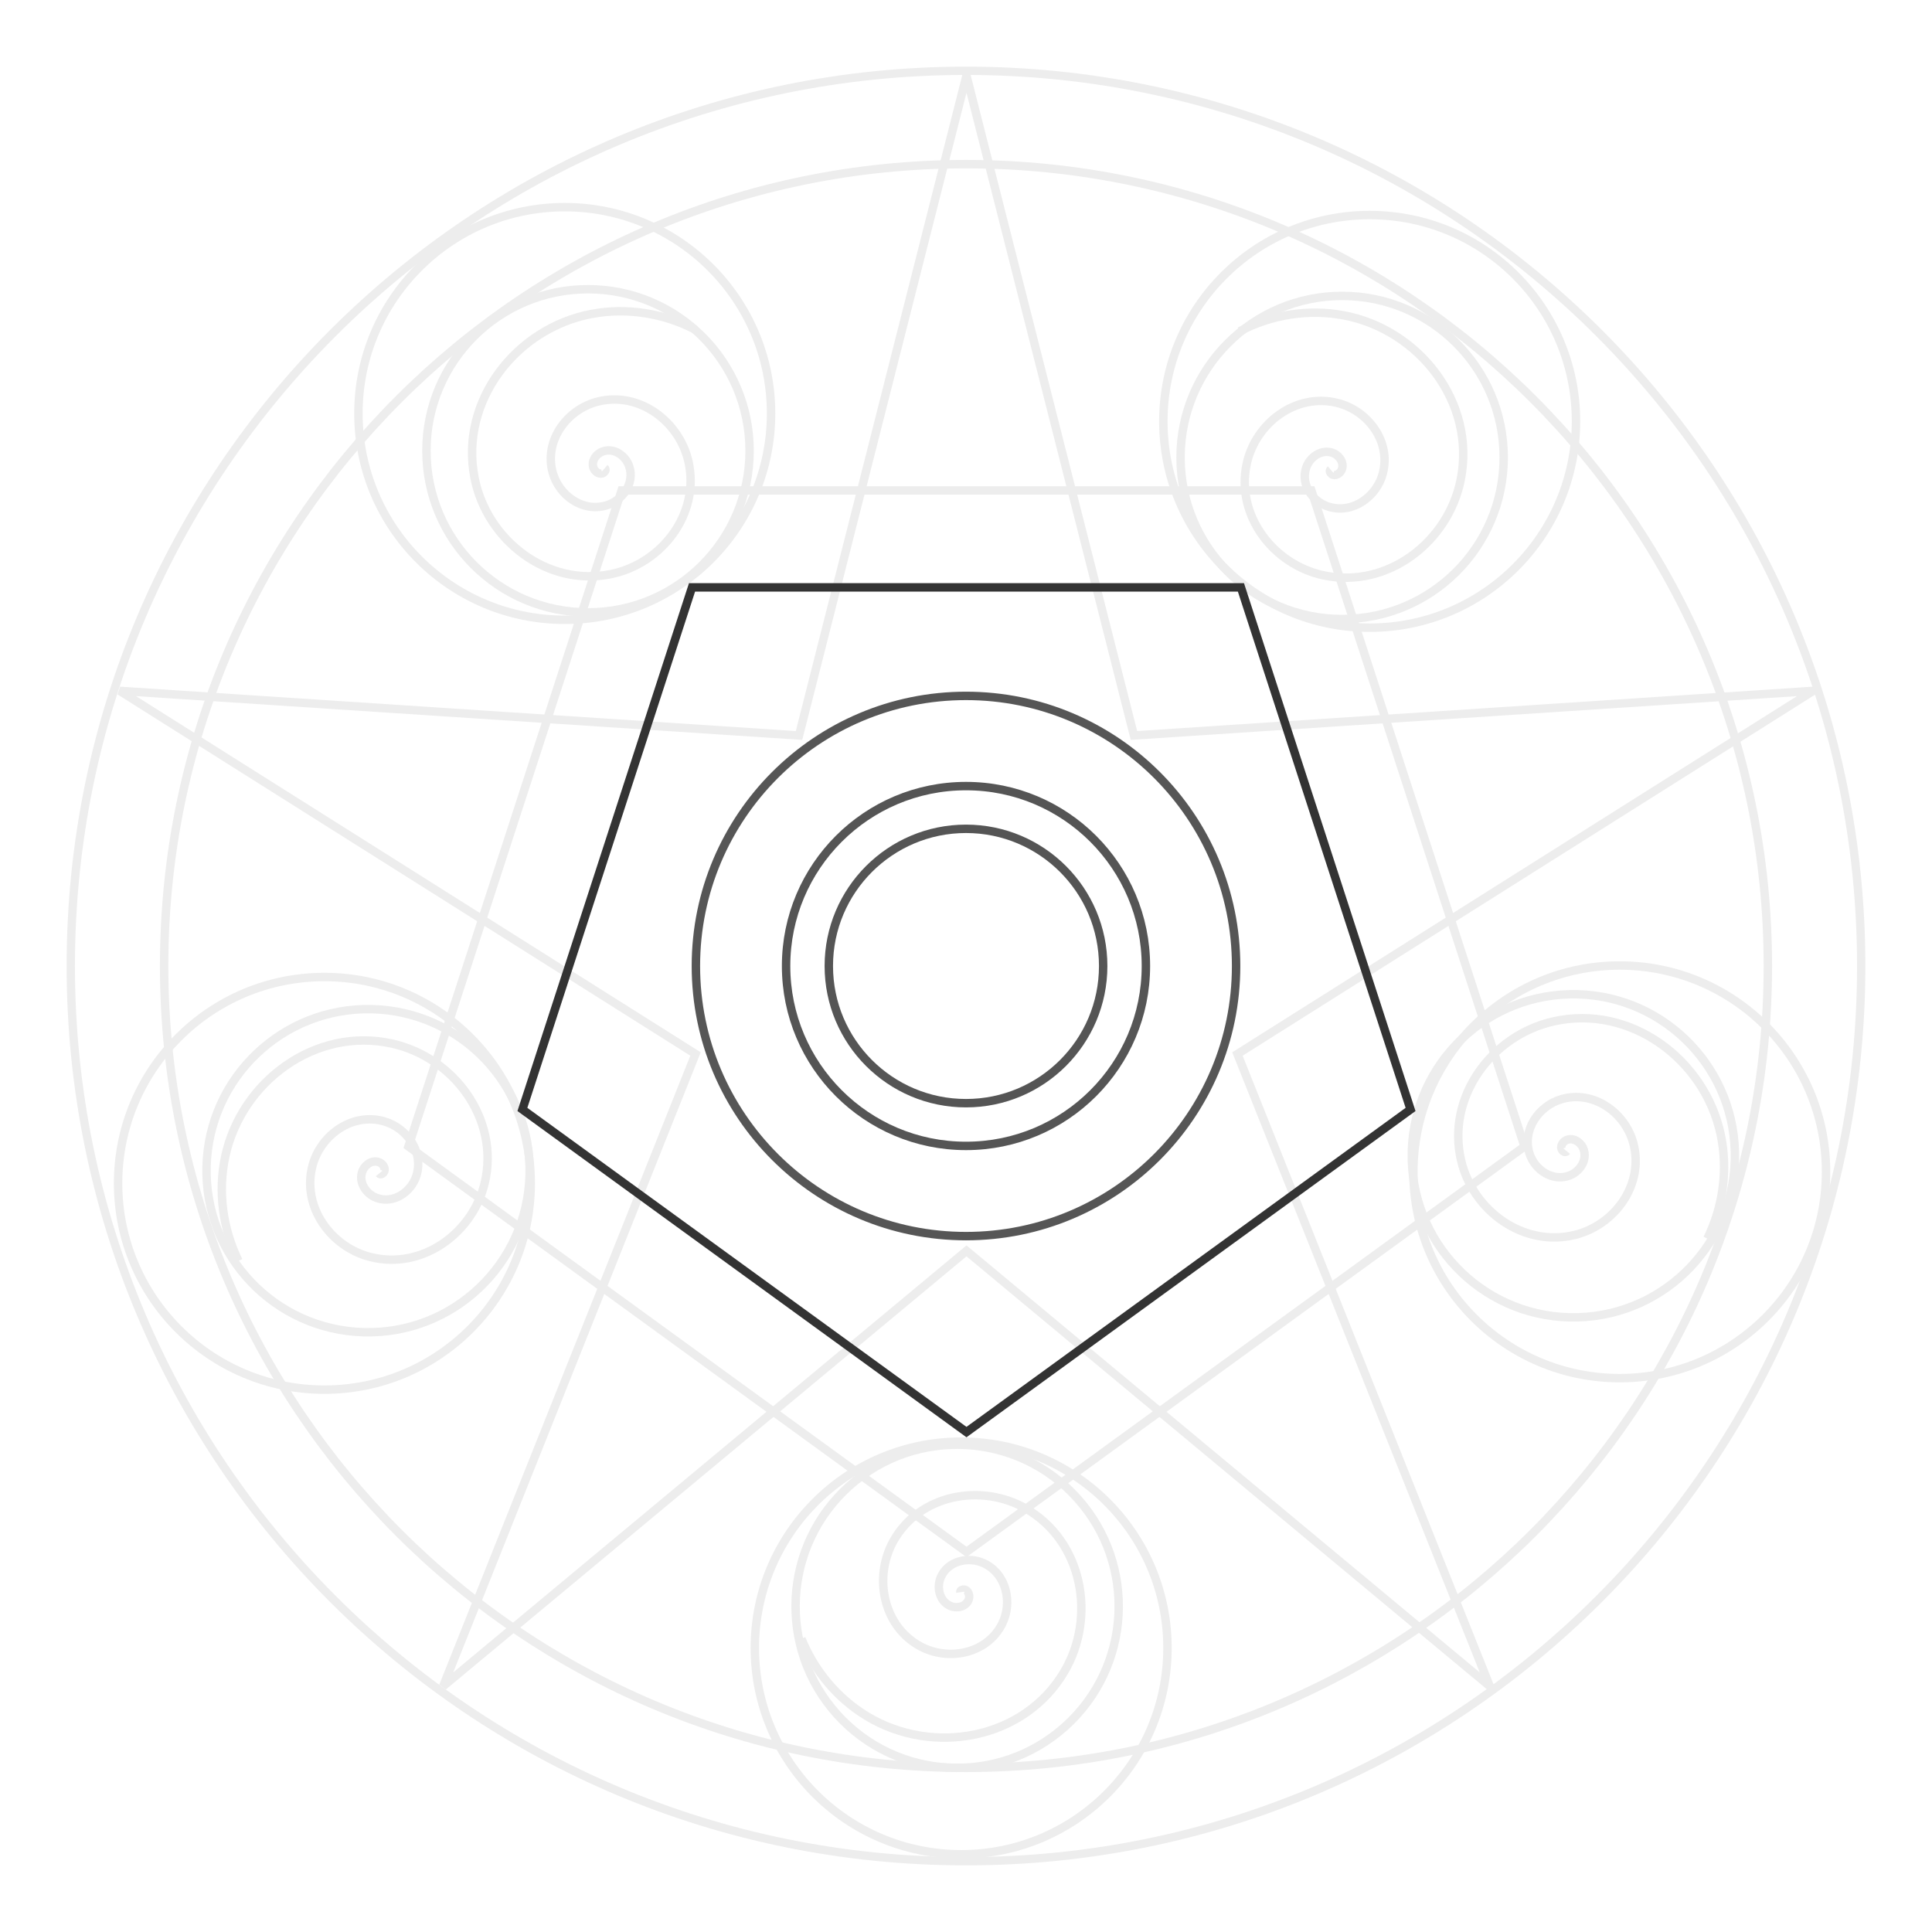
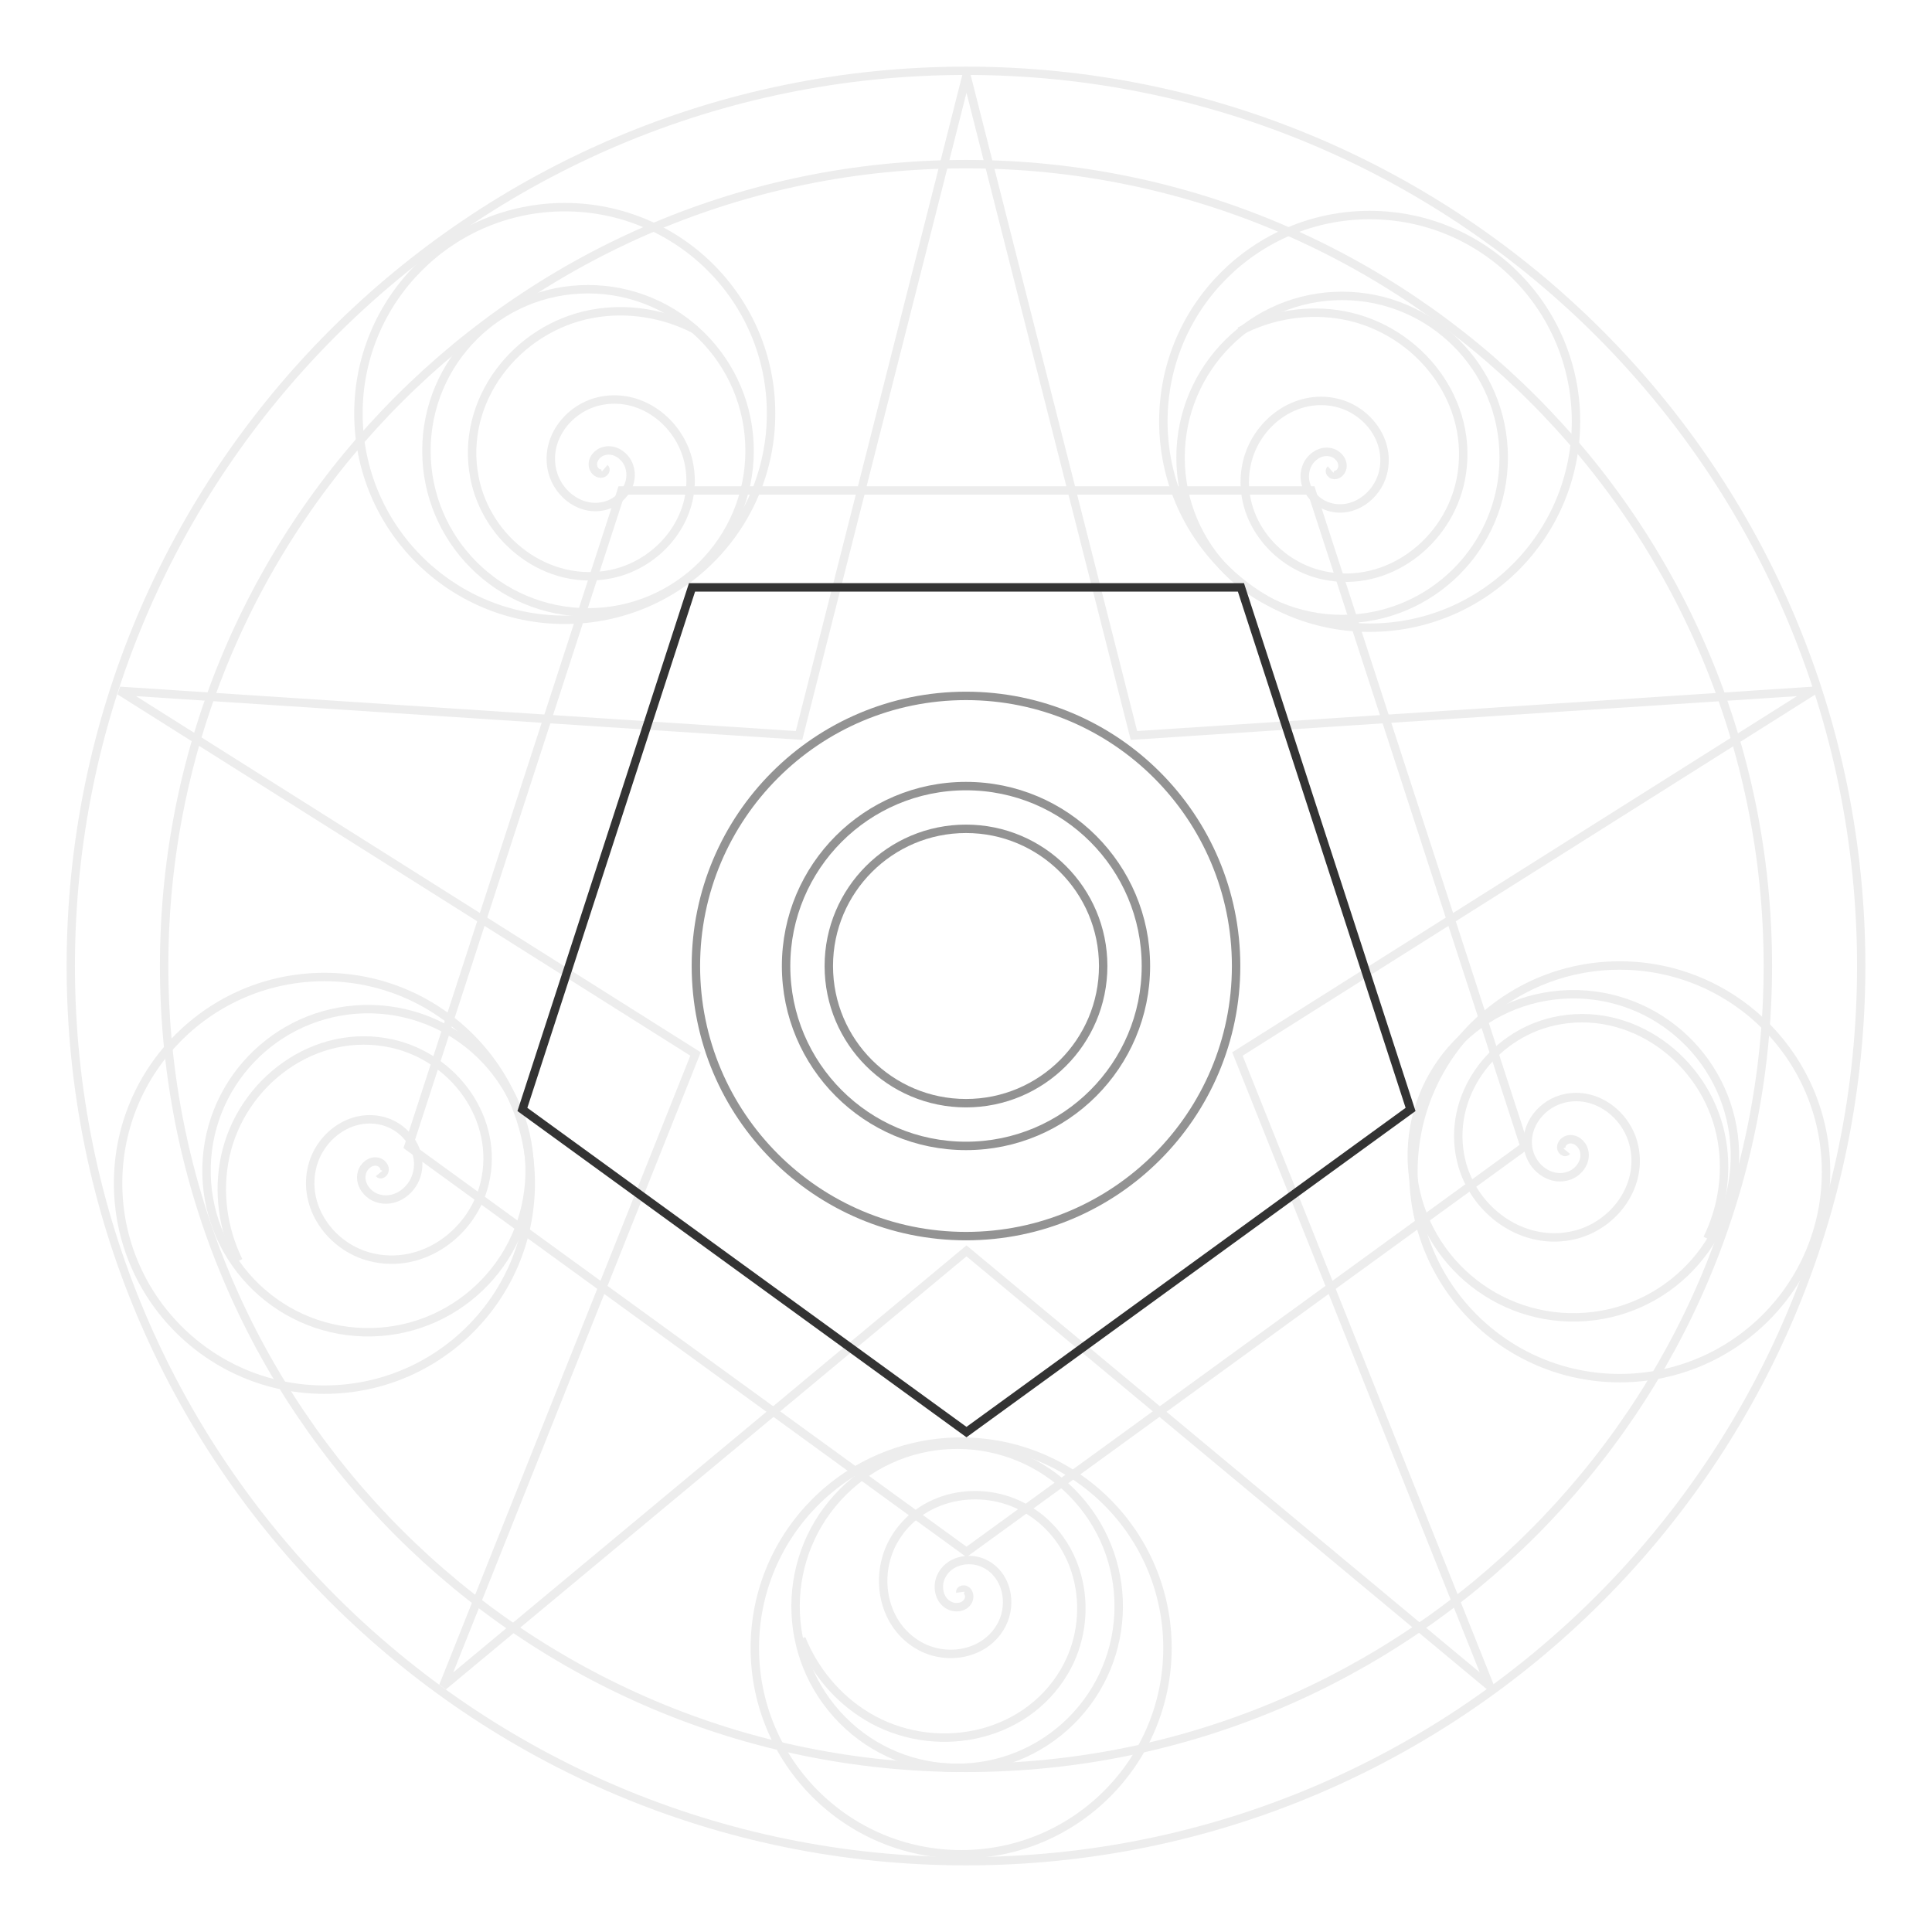
<svg xmlns="http://www.w3.org/2000/svg" width="128.206mm" height="128.206mm" viewBox="0 0 128.206 128.206" version="1.1" id="svg5">
  <defs id="defs2" />
  <g id="layer1" transform="translate(-76.20057,-11.56775)">
    <g id="g65351" transform="matrix(0.9852231,0,0,0.9852231,-64.83202,-39.31146)" style="display:inline">
      <text xml:space="preserve" style="font-size:11.091px;line-height:1.25;font-family:Mulish;-inkscape-font-specification:Mulish;display:inline;fill:#000000;stroke-width:0.567;stroke:#ededed;stroke-miterlimit:4;stroke-dasharray:none;stroke-opacity:1" x="168.747" y="35.308" id="text10227">
        <tspan id="tspan10225" style="fill:#000000;stroke-width:0.567;stroke:#ededed;stroke-miterlimit:4;stroke-dasharray:none;stroke-opacity:1" x="168.747" y="35.308"> </tspan>
      </text>
-       <circle style="display:inline;fill:none;stroke:#555555;stroke-width:0.567;stroke-miterlimit:4;stroke-dasharray:none;stroke-opacity:1" id="circle972" cx="208.212" cy="116.707" r="9.24" />
-       <circle style="display:inline;fill:none;stroke:#555555;stroke-width:0.567;stroke-miterlimit:4;stroke-dasharray:none;stroke-opacity:1" id="circle1162" cx="208.212" cy="116.707" r="12.118" />
-       <circle style="display:inline;fill:none;stroke:#555555;stroke-width:0.567;stroke-miterlimit:4;stroke-dasharray:none;stroke-opacity:0.992" id="circle1164" cx="208.212" cy="116.707" r="18.193" />
+       <circle style="display:inline;fill:none;stroke:#939393;stroke-width:0.567;stroke-miterlimit:4;stroke-dasharray:none;stroke-opacity:0.997" id="circle972" cx="208.212" cy="116.707" r="9.24" />
+       <circle style="display:inline;fill:none;stroke:#939393;stroke-width:0.567;stroke-miterlimit:4;stroke-dasharray:none;stroke-opacity:0.997" id="circle1162" cx="208.212" cy="116.707" r="12.118" />
+       <circle style="display:inline;fill:none;stroke:#939393;stroke-width:0.567;stroke-miterlimit:4;stroke-dasharray:none;stroke-opacity:0.997" id="circle1164" cx="208.212" cy="116.707" r="18.193" />
      <path style="display:inline;opacity:1;fill:none;stroke:#ededed;stroke-width:3.706;stroke-miterlimit:4;stroke-dasharray:none;stroke-opacity:1" id="path1274" transform="matrix(0.0695064,-0.136414,0.136414,0.0695064,111.2005,134.2923)" d="M 207.912,329.925 507.633,282.454 645.399,552.836 430.823,767.412 160.441,629.646 Z" />
      <circle style="display:inline;fill:none;stroke:#ededed;stroke-width:0.567;stroke-miterlimit:4;stroke-dasharray:none;stroke-opacity:1" id="circle2257" cx="135.713" cy="-245.786" r="10.883" transform="rotate(88.55933)" />
      <path style="display:inline;opacity:1;fill:none;fill-rule:evenodd;stroke:#ededed;stroke-width:3.789;stroke-miterlimit:4;stroke-dasharray:none;stroke-opacity:1" id="path2259" transform="matrix(-0.05402762,-0.1396673,0.1396673,-0.05402762,221.1301,175.2889)" d="m 220.763,282.644 c -0.448,-0.782 0.435,-1.59 1.124,-1.77 1.883,-0.493 3.392,1.38 3.591,3.067 0.407,3.454 -2.94,5.961 -6.105,6.071 -5.521,0.192 -9.332,-5.15 -9.232,-10.291 0.157,-8.1 8.035,-13.531 15.667,-13.093 11.207,0.643 18.579,11.615 17.668,22.265 -1.271,14.853 -15.906,24.496 -30.115,22.971 -19.05,-2.044 -31.297,-20.925 -29.016,-39.242 2.965,-23.806 26.684,-38.998 49.669,-35.813 29.129,4.036 47.612,33.196 43.373,61.415 -5.262,35.028 -40.472,57.151 -74.499,51.705 -15.924,-2.548 -30.663,-10.677 -41.58,-22.508" />
      <circle style="display:inline;fill:none;stroke:#ededed;stroke-width:0.567;stroke-miterlimit:4;stroke-dasharray:none;stroke-opacity:1" id="circle2261" cx="126.23" cy="171.167" r="10.883" transform="matrix(-0.02514173,0.9996839,0.9996839,0.02514173,0,0)" />
      <path style="display:inline;opacity:1;fill:none;fill-rule:evenodd;stroke:#ededed;stroke-width:3.789;stroke-miterlimit:4;stroke-dasharray:none;stroke-opacity:1" id="path2263" transform="matrix(0.05402762,-0.1396673,-0.1396673,-0.05402762,196.2286,176.7889)" d="m 220.763,282.644 c -0.448,-0.782 0.435,-1.59 1.124,-1.77 1.883,-0.493 3.392,1.38 3.591,3.067 0.407,3.454 -2.94,5.961 -6.105,6.071 -5.521,0.192 -9.332,-5.15 -9.232,-10.291 0.157,-8.1 8.035,-13.531 15.667,-13.093 11.207,0.643 18.579,11.615 17.668,22.265 -1.271,14.853 -15.906,24.496 -30.115,22.971 -19.05,-2.044 -31.297,-20.925 -29.016,-39.242 2.965,-23.806 26.684,-38.998 49.669,-35.813 29.129,4.036 47.612,33.196 43.373,61.415 -5.262,35.028 -40.472,57.151 -74.499,51.705 -15.924,-2.548 -30.663,-10.677 -41.58,-22.508" />
      <path style="display:inline;opacity:1;fill:none;stroke:#ededed;stroke-width:2.442;stroke-miterlimit:4;stroke-dasharray:none;stroke-opacity:1" id="path2469" transform="matrix(0.1054641,0.2069848,0.2069848,-0.1054641,60.99682,89.93439)" d="M 207.912,329.925 377.52,430.868 507.633,282.454 l -43.591,192.499 181.357,77.882 -196.548,18.028 -18.028,196.548 -77.882,-181.357 -192.499,43.591 148.414,-130.113 z" />
      <g id="g4499" transform="matrix(-0.5767282,0,0,0.5767282,318.1616,39.07678)" style="display:inline;stroke:#ededed;stroke-width:0.984;stroke-miterlimit:4;stroke-dasharray:none;stroke-opacity:1">
        <g id="g59134" transform="translate(1.157562,1.511261)" style="stroke:#ededed;stroke-width:0.984;stroke-miterlimit:4;stroke-dasharray:none;stroke-opacity:1">
          <g id="g2255" transform="matrix(0.98139,0,0,0.98139,2.741246,1.280983)" style="display:inline;stroke:#ededed;stroke-width:1.002;stroke-miterlimit:4;stroke-dasharray:none;stroke-opacity:1">
            <circle style="fill:none;stroke:#ededed;stroke-width:1.002;stroke-miterlimit:4;stroke-dasharray:none;stroke-opacity:1" id="circle2249" cx="145.526" cy="73.795" r="19.228" />
            <path style="fill:none;fill-rule:evenodd;stroke:#ededed;stroke-width:3.789;stroke-miterlimit:4;stroke-dasharray:none;stroke-opacity:1" id="path2251" transform="matrix(-0.249086,0.0892217,-0.0892217,-0.249086,227.107,125.9393)" d="m 220.763,282.644 c -0.448,-0.782 0.435,-1.59 1.124,-1.77 1.883,-0.493 3.392,1.38 3.591,3.067 0.407,3.454 -2.94,5.961 -6.105,6.071 -5.521,0.192 -9.332,-5.15 -9.232,-10.291 0.157,-8.1 8.035,-13.531 15.667,-13.093 11.207,0.643 18.579,11.615 17.668,22.265 -1.271,14.853 -15.906,24.496 -30.115,22.971 -19.05,-2.044 -31.297,-20.925 -29.016,-39.242 2.965,-23.806 26.684,-38.998 49.669,-35.813 29.129,4.036 47.612,33.196 43.373,61.415 -5.262,35.028 -40.472,57.151 -74.499,51.705 -15.924,-2.548 -30.663,-10.677 -41.58,-22.508" />
          </g>
          <circle style="fill:none;stroke:#ededed;stroke-width:0.984;stroke-miterlimit:4;stroke-dasharray:none;stroke-opacity:1" id="circle4495" cx="142.342" cy="69.487" r="24.096" />
        </g>
        <g id="g59125" transform="translate(0.356283,-0.1496645)" style="stroke:#ededed;stroke-width:0.984;stroke-miterlimit:4;stroke-dasharray:none;stroke-opacity:1">
          <circle style="display:inline;fill:none;stroke:#ededed;stroke-width:0.575;stroke-miterlimit:4;stroke-dasharray:none;stroke-opacity:1" id="path1298" cx="169.722" cy="93.923" r="11.032" transform="matrix(-1.710465,0,0,1.710465,524.7345,-86.06756)" />
          <path style="display:inline;opacity:1;fill:none;fill-rule:evenodd;stroke:#ededed;stroke-width:3.789;stroke-miterlimit:4;stroke-dasharray:none;stroke-opacity:1" id="path1437" transform="matrix(0.2444505,0.08756127,0.08756127,-0.2444505,153.759,126.3722)" d="m 220.763,282.644 c -0.448,-0.782 0.435,-1.59 1.124,-1.77 1.883,-0.493 3.392,1.38 3.591,3.067 0.407,3.454 -2.94,5.961 -6.105,6.071 -5.521,0.192 -9.332,-5.15 -9.232,-10.291 0.157,-8.1 8.035,-13.531 15.667,-13.093 11.207,0.643 18.579,11.615 17.668,22.265 -1.271,14.853 -15.906,24.496 -30.115,22.971 -19.05,-2.044 -31.297,-20.925 -29.016,-39.242 2.965,-23.806 26.684,-38.998 49.669,-35.813 29.129,4.036 47.612,33.196 43.373,61.415 -5.262,35.028 -40.472,57.151 -74.499,51.705 -15.924,-2.548 -30.663,-10.677 -41.58,-22.508" />
          <circle style="fill:none;stroke:#ededed;stroke-width:0.984;stroke-miterlimit:4;stroke-dasharray:none;stroke-opacity:1" id="circle4495-3" cx="237.148" cy="70.226" r="24.096" />
        </g>
        <circle style="fill:none;stroke:#ededed;stroke-width:0.984;stroke-miterlimit:4;stroke-dasharray:none;stroke-opacity:1" id="circle4528" cx="265.573" cy="159.985" r="24.096" />
        <g id="g59266" transform="translate(0.7255051,1.2201)" style="stroke:#ededed;stroke-width:0.984;stroke-miterlimit:4;stroke-dasharray:none;stroke-opacity:1">
          <circle style="display:inline;fill:none;stroke:#ededed;stroke-width:0.575;stroke-miterlimit:4;stroke-dasharray:none;stroke-opacity:1" id="circle2265" cx="-30.341" cy="258.359" r="11.032" transform="matrix(1.273003,1.142435,-1.142435,1.273003,524.7345,-86.06756)" />
          <path style="display:inline;opacity:1;fill:none;fill-rule:evenodd;stroke:#ededed;stroke-width:3.789;stroke-miterlimit:4;stroke-dasharray:none;stroke-opacity:1" id="path2267" transform="matrix(-0.2404136,0.09810369,0.09810369,0.2404136,215.9331,116.9121)" d="m 220.763,282.645 c -0.451,-0.782 0.431,-1.593 1.119,-1.775 1.884,-0.5 3.401,1.372 3.605,3.061 0.418,3.46 -2.929,5.981 -6.099,6.1 -5.532,0.208 -9.365,-5.134 -9.28,-10.286 0.134,-8.118 8.014,-13.582 15.664,-13.165 11.234,0.613 18.653,11.588 17.77,22.265 -1.232,14.891 -15.874,24.597 -30.12,23.109 -19.1,-1.995 -31.429,-20.887 -29.194,-39.254 2.905,-23.871 26.64,-39.166 49.688,-36.038 29.212,3.965 47.82,33.145 43.65,61.444 -5.177,35.129 -40.413,57.404 -74.539,52.04 -15.383,-2.418 -29.698,-10.03 -40.537,-21.176" />
          <circle style="fill:none;stroke:#ededed;stroke-width:0.984;stroke-miterlimit:4;stroke-dasharray:none;stroke-opacity:1" id="circle4530" cx="190.484" cy="213.028" r="24.096" />
        </g>
        <circle style="fill:none;stroke:#ededed;stroke-width:0.984;stroke-miterlimit:4;stroke-dasharray:none;stroke-opacity:1" id="circle4532" cx="114.297" cy="158.642" r="24.096" />
      </g>
      <circle style="display:inline;fill:none;stroke:#ededed;stroke-width:0.56;stroke-miterlimit:4;stroke-dasharray:none;stroke-opacity:1" id="circle60091" cx="208.212" cy="116.707" r="60.297" />
      <circle style="display:inline;fill:none;stroke:#ededed;stroke-width:0.567;stroke-miterlimit:4;stroke-dasharray:none;stroke-opacity:1" id="circle60195" cx="208.212" cy="116.707" r="54.009" />
      <path style="display:inline;opacity:1;fill:none;stroke:#333333;stroke-width:4.657;stroke-miterlimit:4;stroke-dasharray:none;stroke-opacity:1" id="path1192" transform="matrix(0.05531254,-0.108557,0.108557,0.05531254,131.0178,130.6895)" d="M 207.912,329.925 507.633,282.454 645.399,552.836 430.823,767.412 160.441,629.646 Z" />
    </g>
  </g>
</svg>
